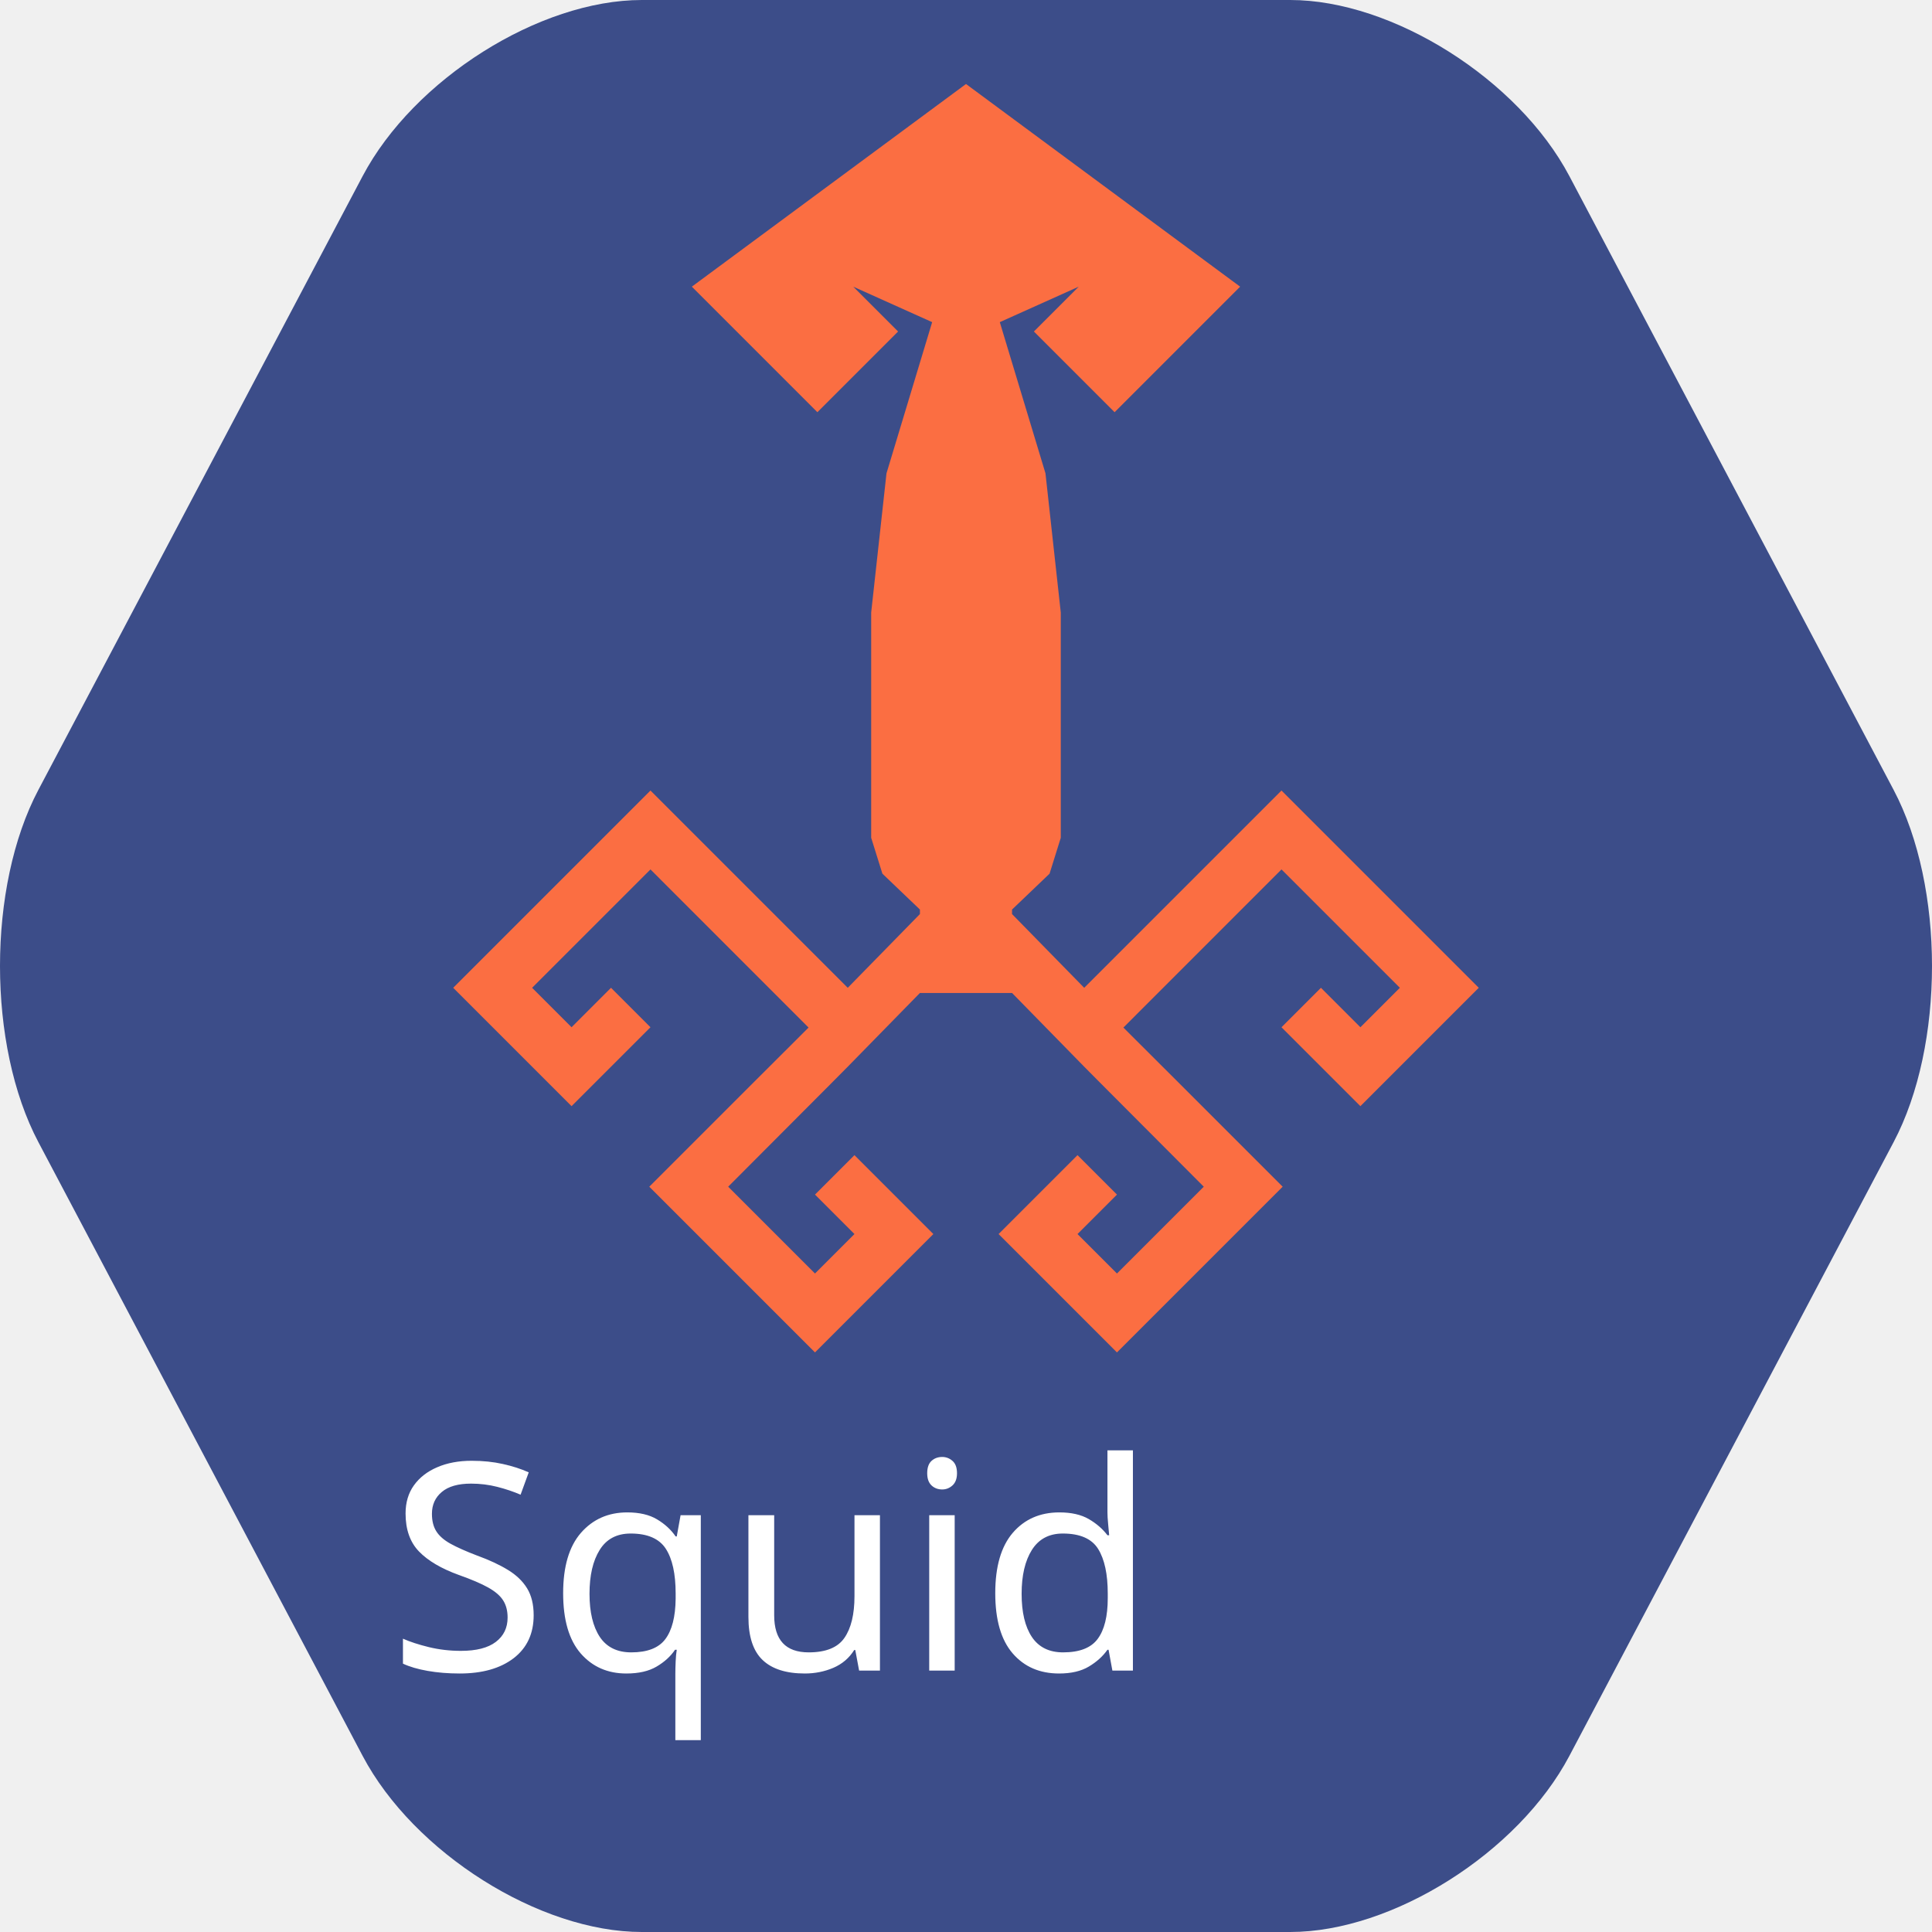
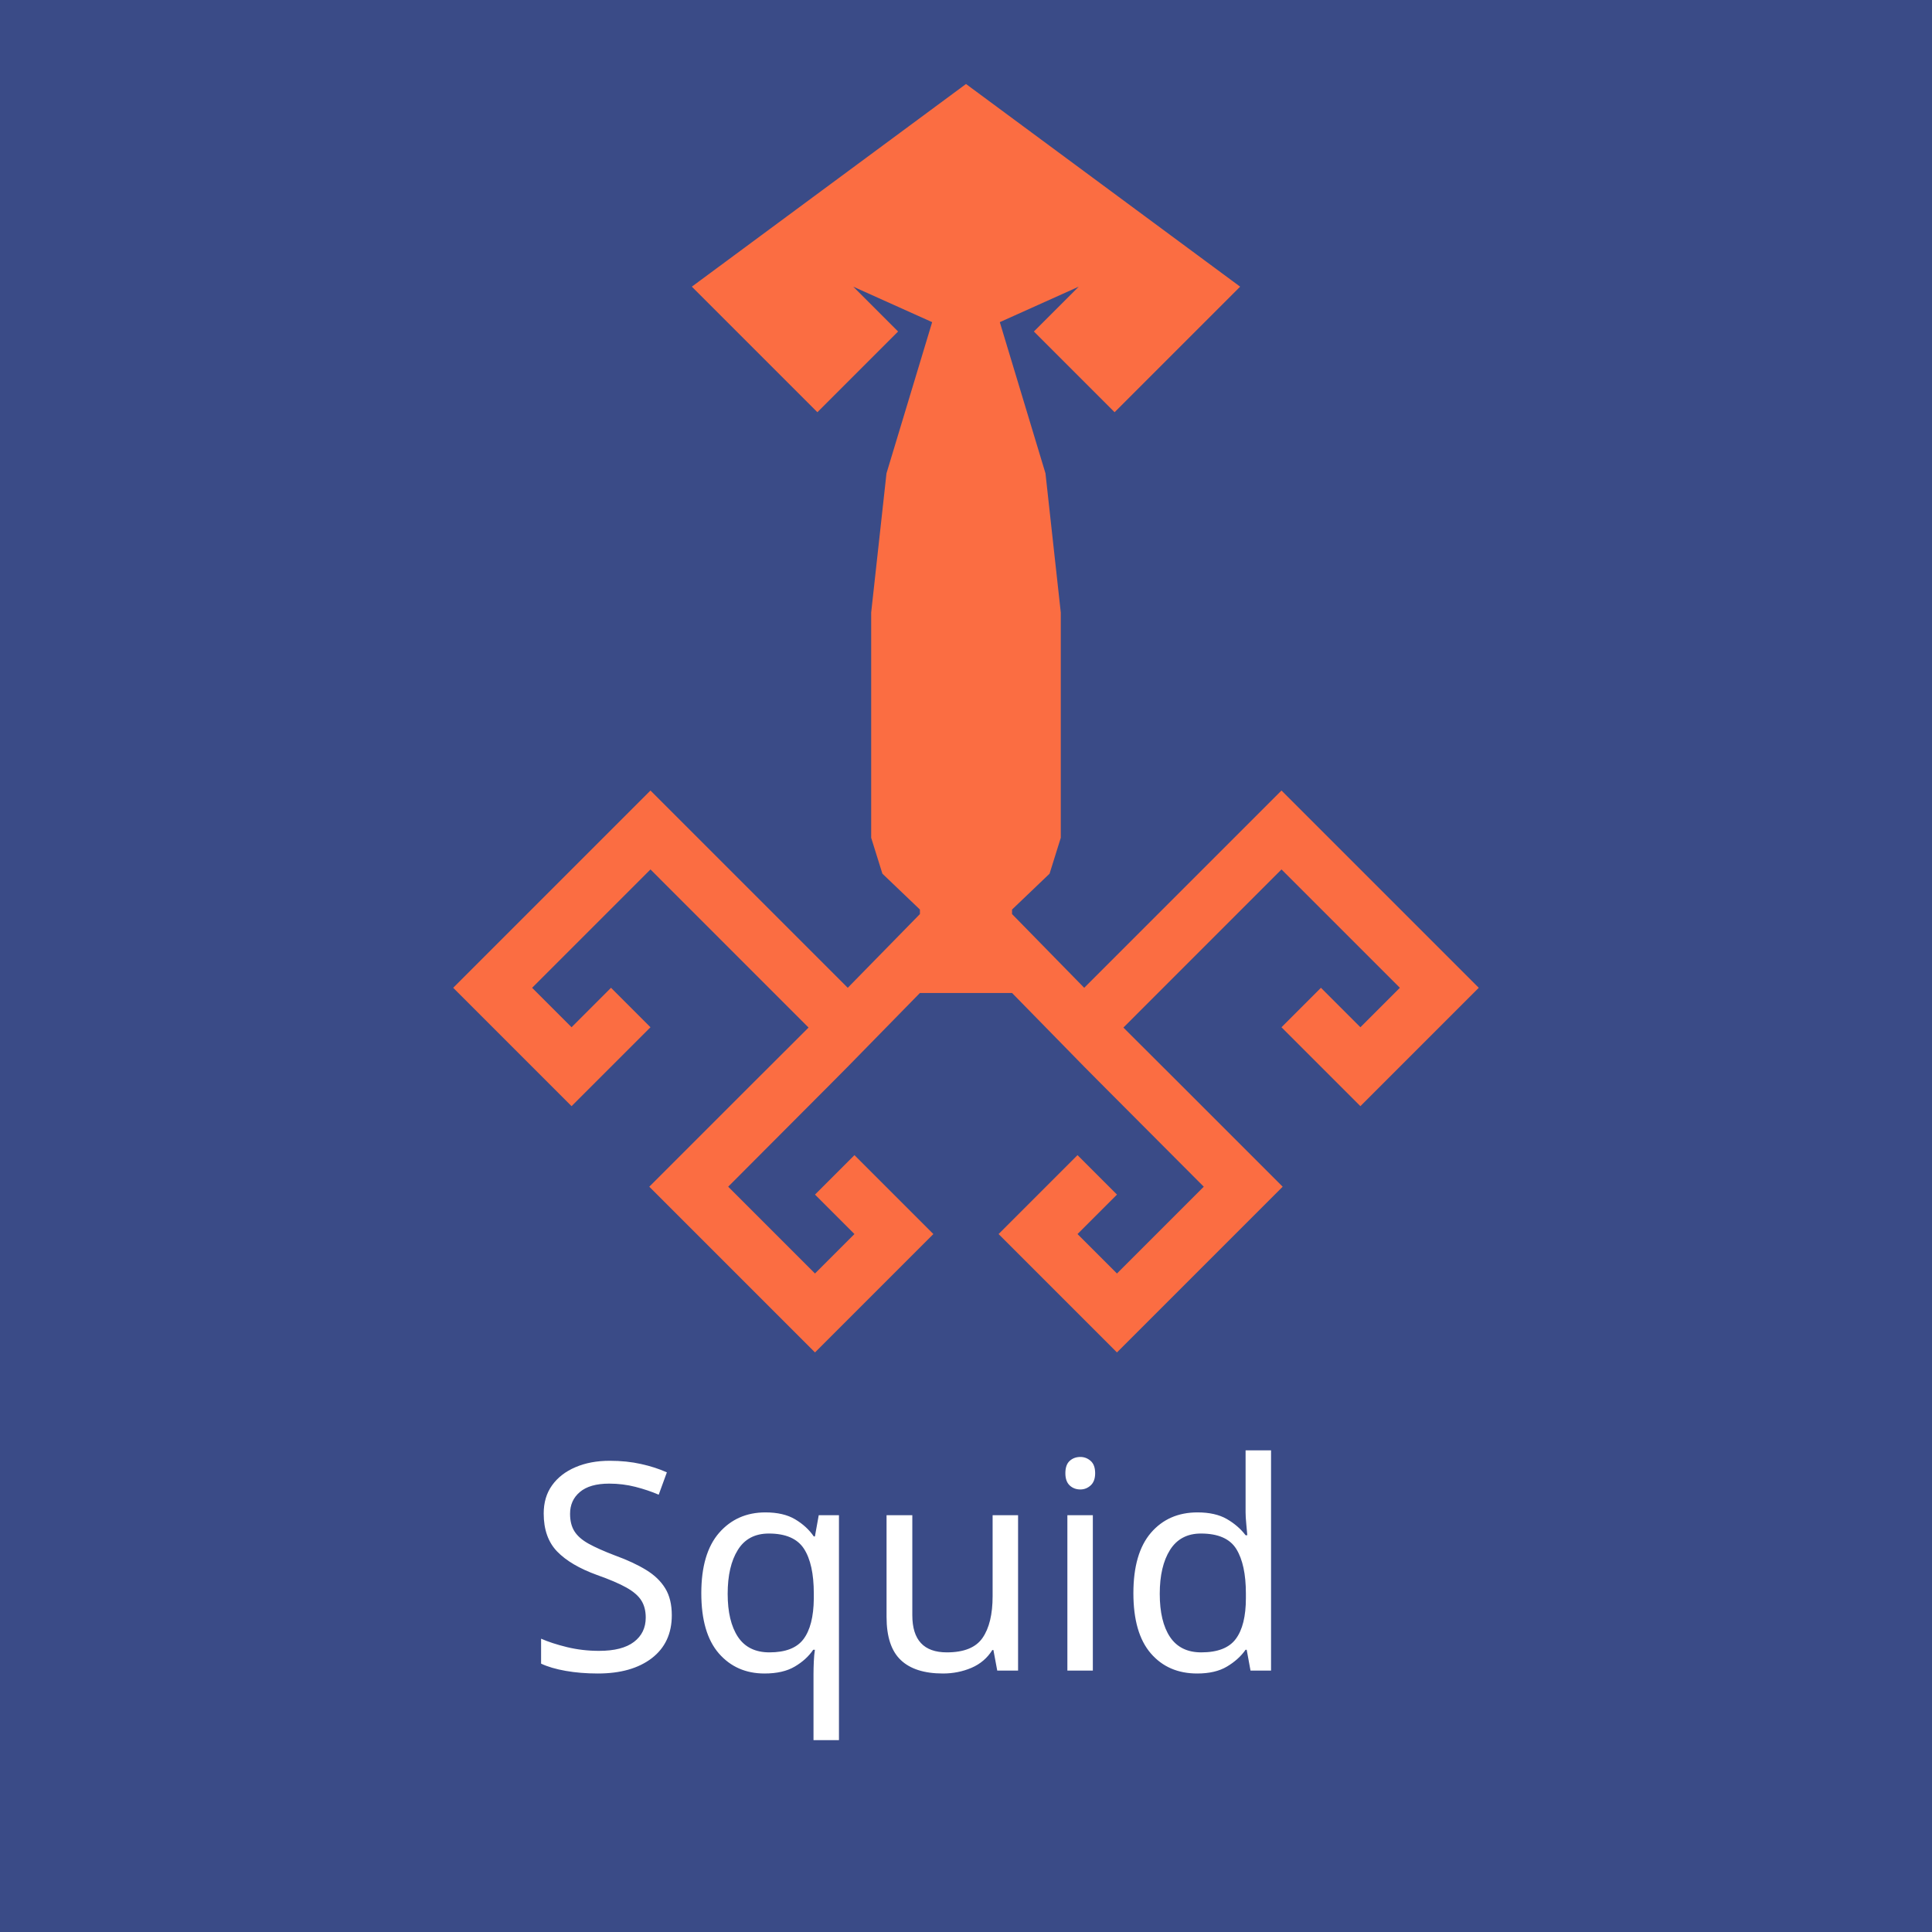
<svg xmlns="http://www.w3.org/2000/svg" width="300" height="300" viewBox="0 0 300 300" id="svg4282" version="1.1">
  <defs id="defs4284">
    <filter id="filter4342" style="color-interpolation-filters:sRGB">
      <feGaussianBlur id="feGaussianBlur4344" result="result0" in="SourceGraphic" stdDeviation="11.3" />
      <feDiffuseLighting id="feDiffuseLighting4346" result="result5" surfaceScale="4" diffuseConstant="1" lighting-color="#ffffff">
        <feDistantLight id="feDistantLight4348" azimuth="235" elevation="45" />
      </feDiffuseLighting>
      <feComposite id="feComposite4350" operator="arithmetic" result="fbSourceGraphic" in="result5" in2="SourceGraphic" k1="1.4" k2="0" k3="0" k4="0" />
      <feGaussianBlur id="feGaussianBlur4352" stdDeviation="6" in="fbSourceGraphic" result="result0" />
      <feSpecularLighting id="feSpecularLighting4354" in="result0" result="result1" lighting-color="#ffffff" surfaceScale="4" specularConstant="1" specularExponent="25">
        <feDistantLight id="feDistantLight4356" elevation="45" azimuth="235" />
      </feSpecularLighting>
      <feComposite id="feComposite4358" result="result4" in2="result1" in="fbSourceGraphic" operator="arithmetic" k2="1" k3="1" k1="0" k4="0" />
      <feComposite id="feComposite4360" in="result4" in2="SourceGraphic" result="result2" operator="in" />
    </filter>
    <filter id="filter4654" style="color-interpolation-filters:sRGB">
      <feGaussianBlur id="feGaussianBlur4656" result="blur" stdDeviation="6" in="SourceGraphic" />
      <feDiffuseLighting id="feDiffuseLighting4658" result="diffuse" lighting-color="#ffffff" surfaceScale="10" diffuseConstant="1">
        <feDistantLight id="feDistantLight4660" azimuth="235" elevation="25" />
      </feDiffuseLighting>
      <feComposite id="feComposite4662" result="composite1" k1="1" operator="arithmetic" in2="diffuse" in="diffuse" k2="0" k3="0" k4="0" />
      <feComposite id="feComposite4664" result="composite2" k3="1" operator="arithmetic" k1="1" in2="SourceGraphic" in="composite1" k2="0" k4="0" />
    </filter>
    <filter id="filter4858" style="color-interpolation-filters:sRGB">
      <feColorMatrix id="feColorMatrix4860" in="SourceGraphic" result="color" values="1 0 0 0 0 0 1 0 0 0 0 0 1 0 0 0 0 0 0.85 0" />
      <feGaussianBlur id="feGaussianBlur4862" result="blur" stdDeviation="7" in="SourceAlpha" />
      <feSpecularLighting id="feSpecularLighting4864" result="specular" lighting-color="#ffffff" surfaceScale="5" specularConstant="0.9" specularExponent="25" in="blur">
        <feDistantLight id="feDistantLight4866" azimuth="225" elevation="60" />
      </feSpecularLighting>
      <feComposite id="feComposite4868" result="composite1" operator="arithmetic" k2="1" k3="1" in2="SourceGraphic" in="specular" k1="0" k4="0" />
      <feComposite id="feComposite4870" result="composite2" operator="atop" in2="color" in="composite1" />
    </filter>
    <filter id="filter4898" style="color-interpolation-filters:sRGB" height="1.5" width="1.5" y="-0.25" x="-0.25">
      <feGaussianBlur id="feGaussianBlur4900" result="result1" stdDeviation="1" />
      <feComposite id="feComposite4902" operator="in" result="result4" in2="result1" in="result1" />
      <feGaussianBlur id="feGaussianBlur4904" in="result4" result="result6" stdDeviation="7" />
      <feComposite id="feComposite4906" result="result8" in2="result4" in="result6" operator="over" />
      <feComposite id="feComposite4908" in2="result8" in="result6" result="fbSourceGraphic" operator="in" />
      <feSpecularLighting id="feSpecularLighting4910" in="fbSourceGraphic" result="result1" lighting-color="#ffffff" surfaceScale="2.5" specularConstant="2" specularExponent="45">
        <fePointLight id="fePointLight4912" x="-5000" y="-10000" z="20000" />
      </feSpecularLighting>
      <feComposite id="feComposite4914" in2="fbSourceGraphic" in="result1" result="result2" operator="in" />
      <feComposite id="feComposite4916" in2="result2" in="fbSourceGraphic" result="result4" operator="arithmetic" k2="1.2" k3="1.5" k1="0" k4="0" />
      <feComposite id="feComposite4918" result="result9" in2="result4" operator="over" />
      <feBlend id="feBlend4920" in2="result9" mode="screen" />
    </filter>
    <clipPath id="clipPath5511" clipPathUnits="userSpaceOnUse">
      <ellipse ry="176.054" rx="176.054" cy="866.007" cx="1036.827" id="ellipse5513" style="opacity:1;fill:#520000;fill-opacity:1;stroke:none;stroke-width:5;stroke-linecap:butt;stroke-linejoin:miter;stroke-miterlimit:4;stroke-dasharray:none;stroke-dashoffset:0;stroke-opacity:1" />
    </clipPath>
    <clipPath id="clipPath5511-6" clipPathUnits="userSpaceOnUse">
      <ellipse ry="176.054" rx="176.054" cy="866.007" cx="1036.827" id="ellipse5513-4" style="opacity:1;fill:#520000;fill-opacity:1;stroke:none;stroke-width:5;stroke-linecap:butt;stroke-linejoin:miter;stroke-miterlimit:4;stroke-dasharray:none;stroke-dashoffset:0;stroke-opacity:1" />
    </clipPath>
    <clipPath id="clipPath5368" clipPathUnits="userSpaceOnUse">
      <circle style="opacity:1;fill:none;fill-opacity:1;stroke:#ffffff;stroke-width:5.4;stroke-linecap:butt;stroke-linejoin:miter;stroke-miterlimit:4;stroke-dasharray:none;stroke-dashoffset:0;stroke-opacity:1" id="circle5370" cx="2350" cy="1302.362" r="126.717" />
    </clipPath>
    <clipPath id="clipPath5867" clipPathUnits="userSpaceOnUse">
      <circle r="158.355" cy="864.911" cx="1824.737" id="circle5869" style="opacity:1;fill:none;fill-opacity:1;stroke:#ffffff;stroke-width:6.748;stroke-linecap:butt;stroke-linejoin:miter;stroke-miterlimit:4;stroke-dasharray:none;stroke-dashoffset:0;stroke-opacity:1" />
    </clipPath>
  </defs>
  <g id="layer1" transform="translate(0,-752.3621)">
-     <g transform="matrix(1.204296,0,0,1.315789,-23.41843,711.5726)" id="g5188" style="opacity:0.99;fill:#3a4c88;fill-opacity:1;stroke:none">
-       <path style="fill:#3a4c88;fill-opacity:1;stroke:none" id="path5190" d="M 102.199,259 C 88.999,259 72.8,249.646 66.201,238.214 L 24.395,165.786 c -6.599,-11.433 -6.599,-30.14 0,-41.572 L 66.201,51.786 C 72.8,40.354 88.999,31 102.199,31 l 83.602,0 c 13.2,0 29.399,9.354 35.998,20.786 l 41.805,72.428 c 6.6,11.433 6.6,30.14 0,41.572 l -41.805,72.428 C 215.2,249.646 199.001,259 185.801,259 l -83.602,0 z" />
-     </g>
-     <text xml:space="preserve" style="font-style:normal;font-variant:normal;font-weight:normal;font-stretch:normal;font-size:45px;line-height:125%;font-family:'Century Gothic';-inkscape-font-specification:'Century Gothic, Normal';text-align:center;letter-spacing:0px;word-spacing:0px;writing-mode:lr-tb;text-anchor:middle;fill:#ffffff;fill-opacity:1;stroke:none;stroke-width:1px;stroke-linecap:butt;stroke-linejoin:miter;stroke-opacity:1" x="149.262" y="1011.769" id="text5379">
+     <rect style="color:#000000;clip-rule:nonzero;display:inline;overflow:visible;visibility:visible;opacity:1;isolation:auto;mix-blend-mode:normal;color-interpolation:sRGB;color-interpolation-filters:linearRGB;solid-color:#000000;solid-opacity:1;fill:#3a4b87;fill-opacity:1;fill-rule:nonzero;stroke:none;stroke-width:2.486;stroke-linecap:butt;stroke-linejoin:round;stroke-miterlimit:4;stroke-dasharray:none;stroke-dashoffset:11.592;stroke-opacity:1;color-rendering:auto;image-rendering:auto;shape-rendering:auto;text-rendering:auto;enable-background:accumulate" id="rect9091" width="300" height="300" x="0" y="752.362" />
+     <text xml:space="preserve" style="font-style:normal;font-variant:normal;font-weight:normal;font-stretch:normal;line-height:0%;font-family:'Century Gothic';-inkscape-font-specification:'Century Gothic, Normal';text-align:center;letter-spacing:0px;word-spacing:0px;writing-mode:lr-tb;text-anchor:middle;fill:#ffffff;fill-opacity:1;stroke:none;stroke-width:1px;stroke-linecap:butt;stroke-linejoin:miter;stroke-opacity:1" x="149.262" y="1011.769" id="text5379">
      <tspan id="tspan5381" x="149.262" y="1011.769" style="font-style:normal;font-variant:normal;font-weight:normal;font-stretch:normal;font-size:45px;line-height:125%;font-family:Evolventa;-inkscape-font-specification:Evolventa;text-align:center;writing-mode:lr-tb;text-anchor:middle">Squid</tspan>
    </text>
    <path id="path4208" d="m 107.427,796.876 19.494,19.494 12.532,-12.532 -6.962,-6.962 12.254,5.509 -7.092,23.476 -2.376,21.607 0,9.154 0,25.834 1.741,5.57 5.826,5.57 0,0.702 -11.204,11.449 -30.634,-30.634 -30.634,30.634 18.38,18.38 12.254,-12.253 -6.127,-6.127 -6.127,6.127 -6.127,-6.127 18.38,-18.38 24.548,24.555 -8.802,8.782 -15.93,15.929 25.732,25.732 18.38,-18.38 -12.254,-12.254 -6.127,6.127 6.127,6.127 -6.127,6.127 -13.479,-13.479 15.863,-15.91 2.7,-2.72 11.206,-11.451 7.155,0 7.155,0 11.206,11.451 2.7,2.72 15.863,15.91 -13.479,13.479 -6.127,-6.127 6.127,-6.127 -6.127,-6.127 -12.254,12.254 18.38,18.38 25.732,-25.732 -15.93,-15.929 -8.802,-8.782 24.548,-24.555 18.38,18.38 -6.127,6.127 -6.127,-6.127 -6.127,6.127 12.254,12.253 18.38,-18.38 -30.634,-30.634 -30.634,30.634 -11.204,-11.449 0,-0.702 5.826,-5.57 1.741,-5.57 0,-25.834 0,-9.154 -2.376,-21.607 -7.092,-23.476 12.254,-5.509 -6.962,6.962 12.532,12.532 19.494,-19.494 L 150,765.406 Z" style="fill:#ff6e40;fill-opacity:1;fill-rule:evenodd;stroke:none;stroke-width:0.347px;stroke-linecap:butt;stroke-linejoin:miter;stroke-opacity:1;opacity:0.98" />
  </g>
</svg>
